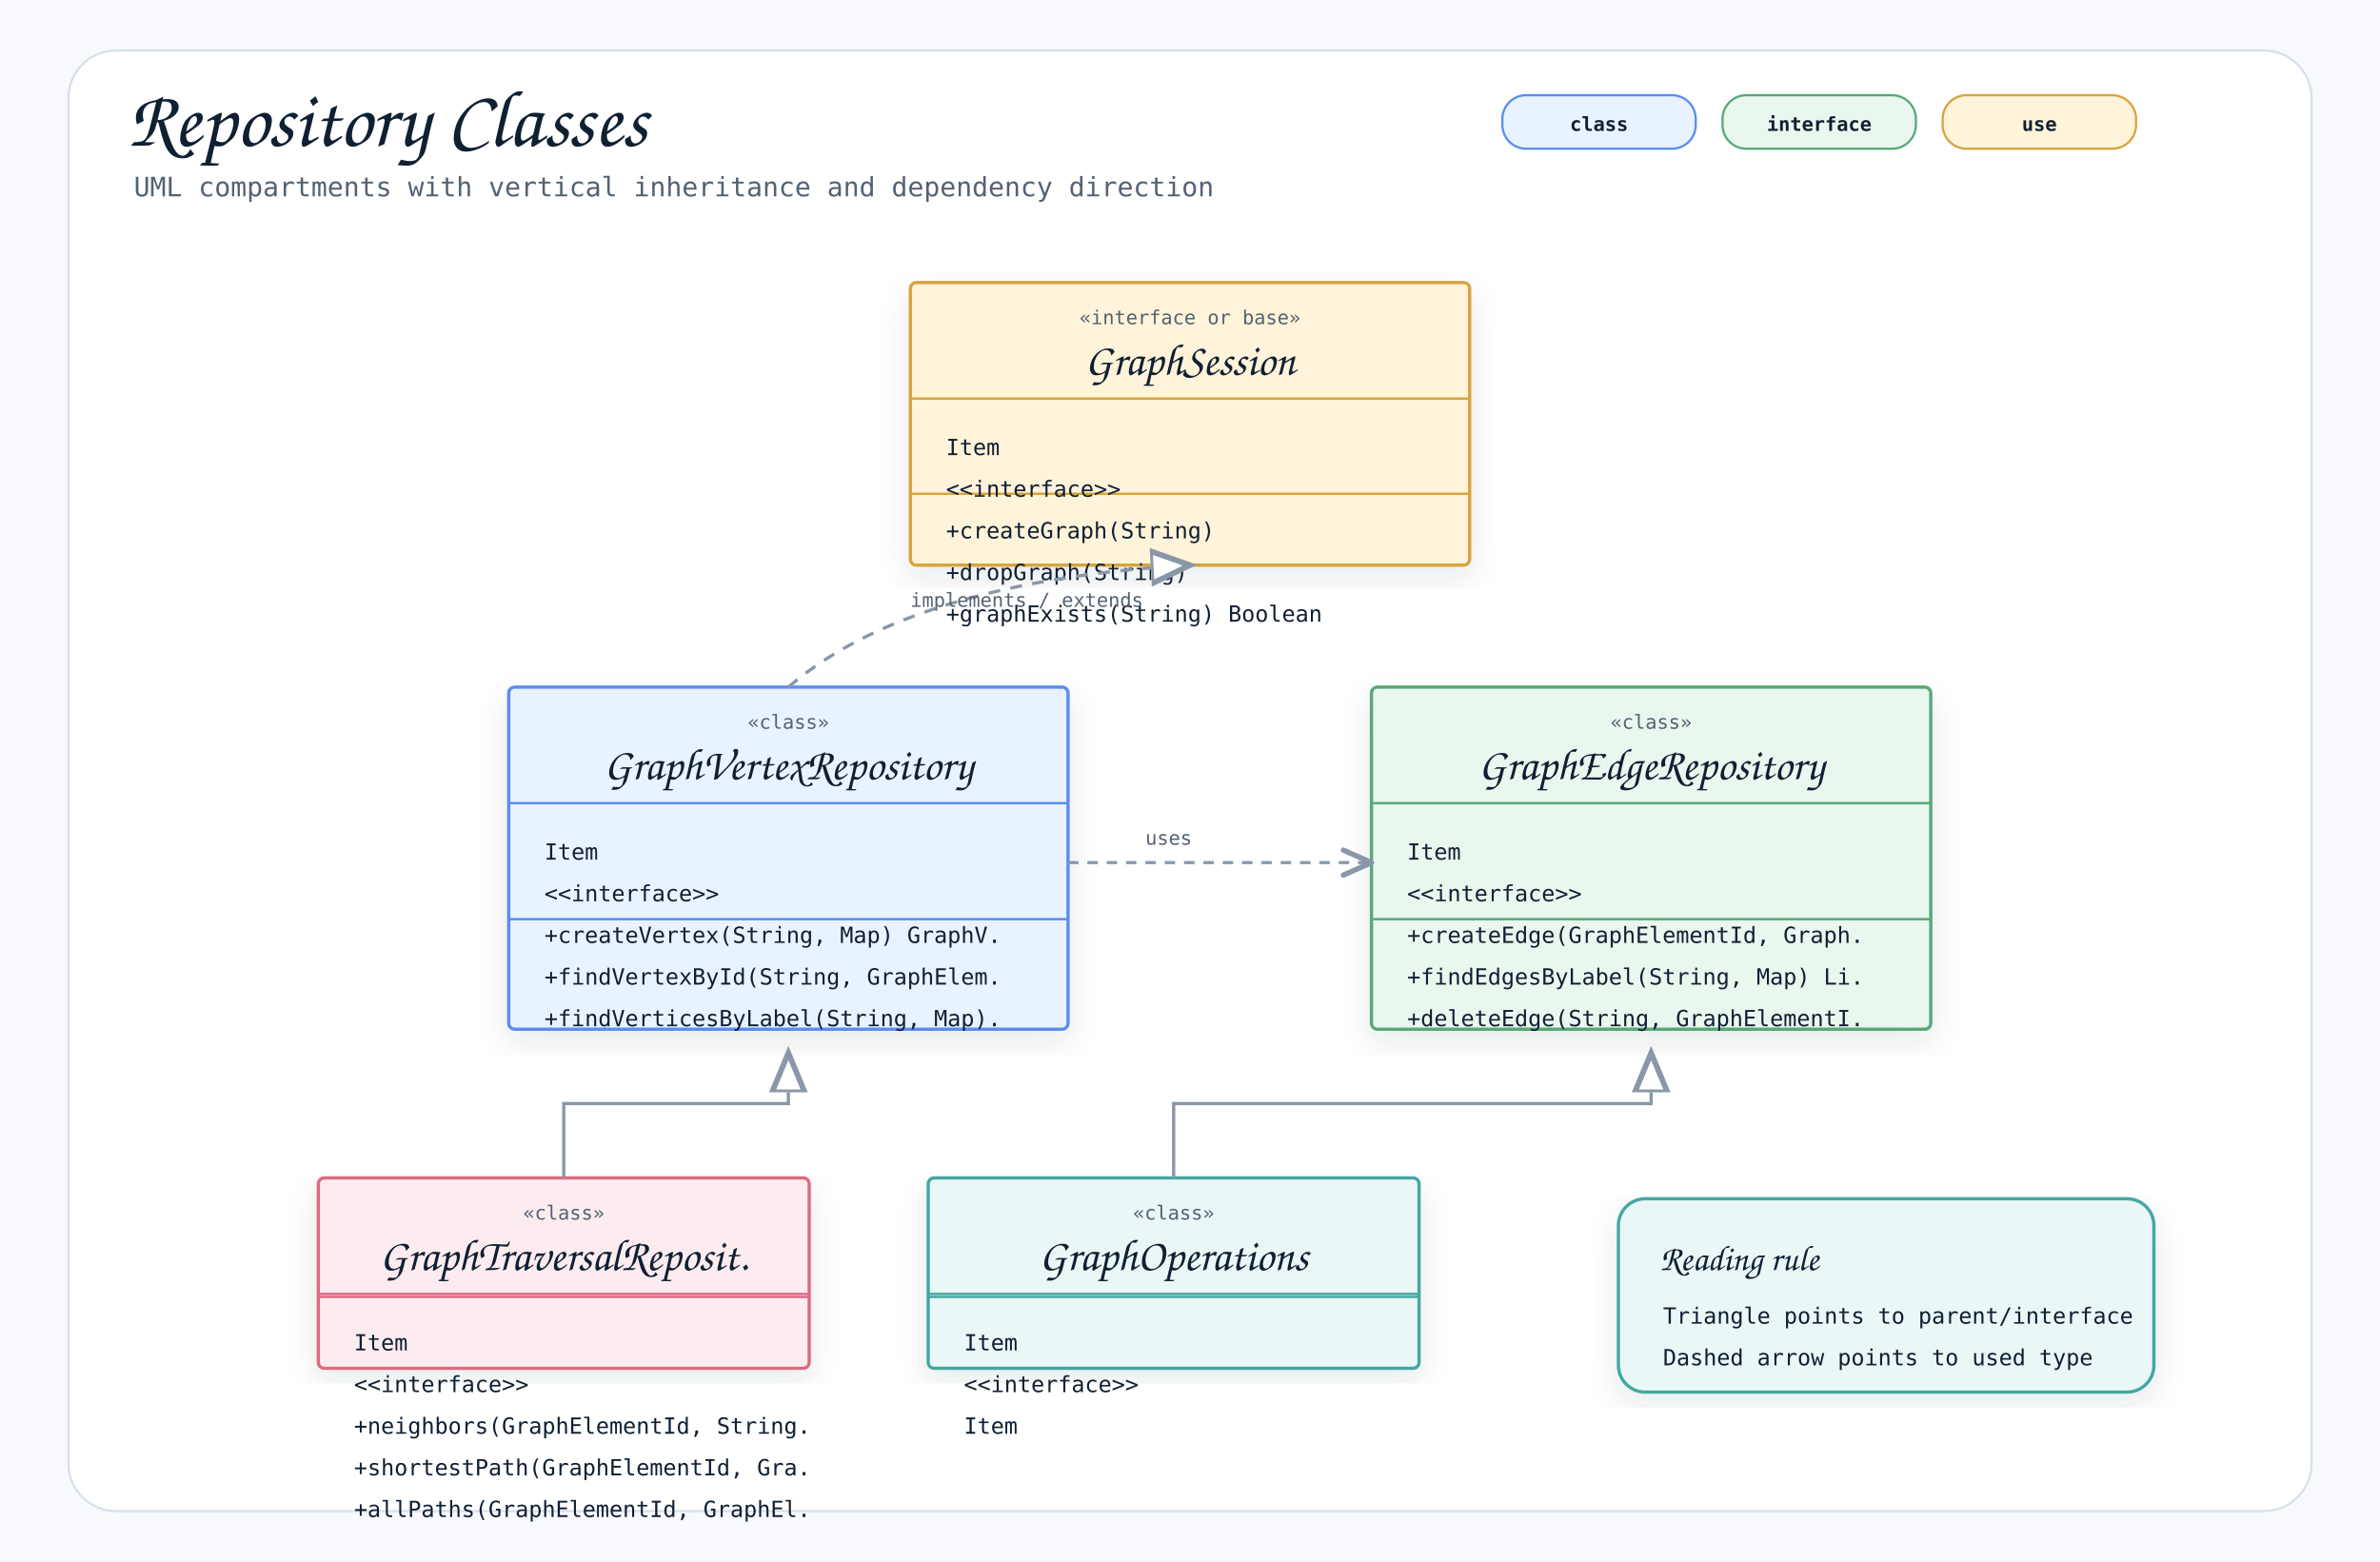
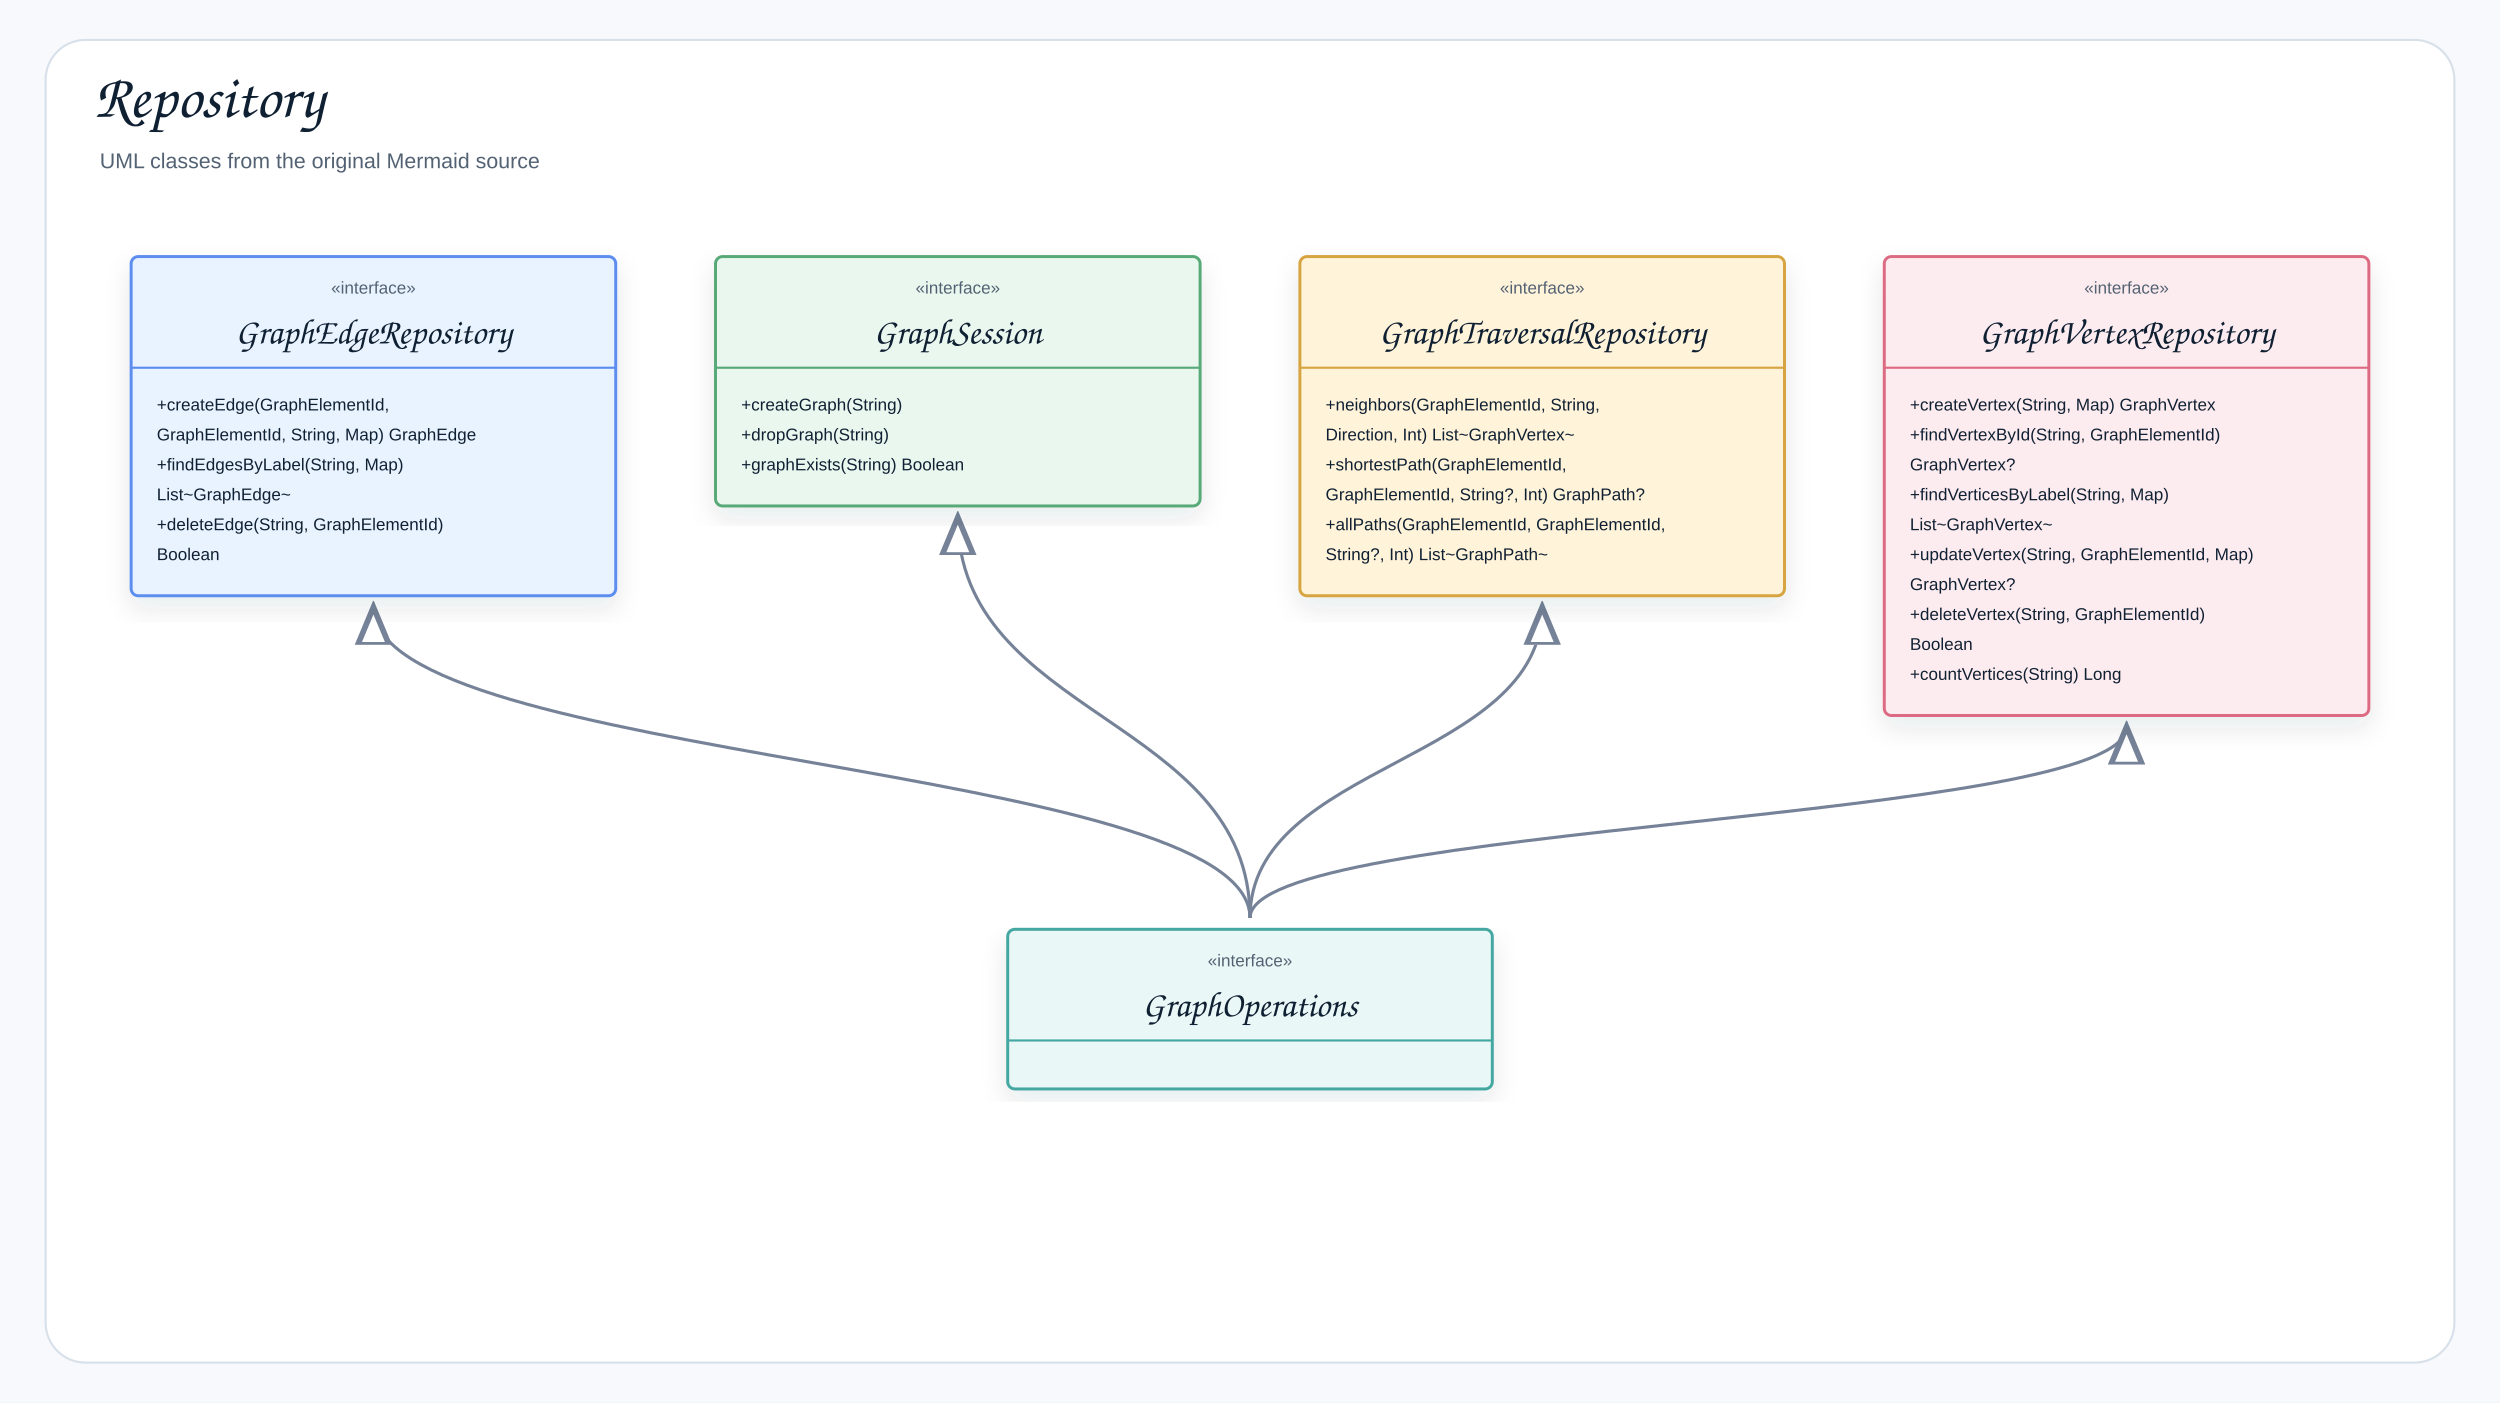
- <svg xmlns="http://www.w3.org/2000/svg" width="1600" height="1050" viewBox="0 0 1600 1050" role="img" aria-label="Repository Classes">
+ <svg xmlns="http://www.w3.org/2000/svg" width="1754" height="984" viewBox="0 0 1754 984" role="img" aria-label="Repository">
  <defs>
    <filter id="shadow" x="-8%" y="-8%" width="116%" height="116%">
-       <feDropShadow dx="0" dy="8" stdDeviation="10" flood-color="#1f2937" flood-opacity="0.10" />
+       <feDropShadow dx="0" dy="8" stdDeviation="9" flood-color="#1f2937" flood-opacity="0.10" />
    </filter>
    <marker id="openArrow" markerWidth="12" markerHeight="10" refX="10" refY="5" orient="auto" markerUnits="strokeWidth">
-       <path d="M 1 1 L 10 5 L 1 9" fill="none" stroke="#8a97a8" stroke-width="1.7" stroke-linecap="round" stroke-linejoin="round" />
+       <path d="M 1 1 L 10 5 L 1 9" fill="none" stroke="#758297" stroke-width="1.8" stroke-linecap="round" stroke-linejoin="round" />
    </marker>
    <marker id="inherit" markerWidth="14" markerHeight="12" refX="12" refY="6" orient="auto" markerUnits="strokeWidth">
-       <path d="M 0 1 L 12 6 L 0 11 Z" fill="#ffffff" stroke="#8a97a8" stroke-width="1.7" />
+       <path d="M 0 1 L 12 6 L 0 11 Z" fill="#ffffff" stroke="#758297" stroke-width="1.8" />
    </marker>
    <style>
-     .canvas { fill: #f7f9fc; }
-     .frame { fill: #ffffff; stroke: #d8e0ea; stroke-width: 1.5; }
-     .title { font-family: "Architects Daughter", "Comic Mono", cursive; font-size: 54px; font-weight: 400; fill: #102033; }
-     .subtitle { font-family: "Comic Mono", "SFMono-Regular", Menlo, Consolas, monospace; font-size: 18px; fill: #536273; }
-     .label { font-family: "Architects Daughter", "Comic Mono", cursive; font-size: 30px; font-weight: 400; fill: #102033; }
-     .smallLabel { font-family: "Architects Daughter", "Comic Mono", cursive; font-size: 24px; font-weight: 400; fill: #102033; }
-     .mono { font-family: "Comic Mono", "SFMono-Regular", Menlo, Consolas, monospace; font-size: 15px; fill: #102033; }
-     .small { font-family: "Comic Mono", "SFMono-Regular", Menlo, Consolas, monospace; font-size: 13px; fill: #536273; }
-     .strong { font-family: "Comic Mono", "SFMono-Regular", Menlo, Consolas, monospace; font-size: 15px; font-weight: 700; fill: #102033; }
-     .card { stroke-width: 2.2; filter: url(#shadow); }
-     .line { stroke: #8a97a8; stroke-width: 2.1; fill: none; marker-end: url(#openArrow); }
-     .softLine { stroke: #8a97a8; stroke-width: 2.1; fill: none; }
-     .dashed { stroke: #8a97a8; stroke-width: 2.1; stroke-dasharray: 7 6; fill: none; marker-end: url(#openArrow); }
-     .inheritLine { stroke: #8a97a8; stroke-width: 2.2; fill: none; marker-end: url(#inherit); }
-     .implLine { stroke: #8a97a8; stroke-width: 2.2; stroke-dasharray: 8 7; fill: none; marker-end: url(#inherit); }
-     .compartment { stroke-width: 1.6; fill: none; }
-     .chip { stroke-width: 1.5; rx: 16; }
-     .chipText { font-family: "Comic Mono", "SFMono-Regular", Menlo, Consolas, monospace; font-size: 13px; font-weight: 700; fill: #102033; }
+     .canvas{fill:#f7f9fc}.frame{fill:#fff;stroke:#d8e0ea;stroke-width:1.5}
+     .title{font-family:"Architects Daughter","Comic Sans MS","Comic Sans",cursive;font-size:43px;font-weight:400;fill:#102033}
+     .subtitle{font-family:"Comic Sans MS","Comic Sans","Comic Neue",Arial,sans-serif;font-size:15px;font-weight:400;fill:#536273}
+     .label{font-family:"Architects Daughter","Comic Sans MS","Comic Sans",cursive;font-size:25px;font-weight:400;fill:#102033}
+     .smallLabel{font-family:"Architects Daughter","Comic Sans MS","Comic Sans",cursive;font-size:21px;font-weight:400;fill:#102033}
+     .mono{font-family:"Comic Sans MS","Comic Sans","Comic Neue",Arial,sans-serif;font-size:12px;font-weight:400;fill:#102033}
+     .small{font-family:"Comic Sans MS","Comic Sans","Comic Neue",Arial,sans-serif;font-size:12px;font-weight:400;fill:#536273}
+     .strong{font-family:"Comic Sans MS","Comic Sans","Comic Neue",Arial,sans-serif;font-size:13px;font-weight:400;fill:#102033}
+     .card{stroke-width:2.1;filter:url(#shadow)}.compartment{stroke-width:1.5;fill:none}
+     .line{stroke:#758297;stroke-width:2.1;fill:none;marker-end:url(#openArrow)}
+     .plainLine{stroke:#758297;stroke-width:2.1;fill:none}
+     .dashed{stroke:#758297;stroke-width:2.1;stroke-dasharray:7 6;fill:none;marker-end:url(#openArrow)}
+     .inheritLine{stroke:#758297;stroke-width:2.2;fill:none;marker-end:url(#inherit)}
+     .implLine{stroke:#758297;stroke-width:2.2;stroke-dasharray:8 7;fill:none;marker-end:url(#inherit)}
  </style>
  </defs>
-   <rect class="canvas" width="1600" height="1050" />
-   <rect class="frame" x="46" y="34" width="1508" height="982" rx="32" />
-   <text class="title" x="86" y="98">Repository Classes</text>
-   <text class="subtitle" x="90" y="132">UML compartments with vertical inheritance and dependency direction</text>
-   <rect class="chip" x="1010" y="64" width="130" height="36" fill="#e8f3ff" stroke="#5b8def" />
-   <text class="chipText" x="1075" y="88" text-anchor="middle">class</text>
-   <rect class="chip" x="1158" y="64" width="130" height="36" fill="#eaf7ef" stroke="#58a978" />
-   <text class="chipText" x="1223" y="88" text-anchor="middle">interface</text>
-   <rect class="chip" x="1306" y="64" width="130" height="36" fill="#fff3d9" stroke="#d6a441" />
-   <text class="chipText" x="1371" y="88" text-anchor="middle">use</text>
-   <g transform="translate(612,190)">
-     <rect class="card" x="0" y="0" width="376" height="190" rx="4" fill="#fff3d9" stroke="#d6a441" />
-     <line class="compartment" x1="0" y1="78" x2="376" y2="78" stroke="#d6a441" />
-     <line class="compartment" x1="0" y1="142" x2="376" y2="142" stroke="#d6a441" />
-     <text class="small" x="188" y="28" text-anchor="middle">«interface or base»</text>
-     <text class="label" x="188" y="62" text-anchor="middle">GraphSession</text>
-     <text class="mono" x="24" y="116">Item</text>
-     <text class="mono" x="24" y="144">&lt;&lt;interface&gt;&gt;</text>
-     <text class="mono" x="24" y="172">+createGraph(String)</text>
-     <text class="mono" x="24" y="200">+dropGraph(String)</text>
-     <text class="mono" x="24" y="228">+graphExists(String) Boolean</text>
+   <rect class="canvas" width="1754" height="984" />
+   <rect class="frame" x="32" y="28" width="1690" height="928" rx="28" />
+   <text class="title" x="66" y="82">Repository</text>
+   <text class="subtitle" x="70" y="118">UML classes from the original Mermaid source</text>
+   <path class="inheritLine" d="M877 644 C877 535 1082 535 1082 426" />
+   <path class="inheritLine" d="M877 644 C877 535 262 535 262 426" />
+   <path class="inheritLine" d="M877 644 C877 577 1492 577 1492 510" />
+   <path class="inheritLine" d="M877 644 C877 503.5 672 503.5 672 363" />
+   <g transform="translate(92,180)">
+     <rect class="card" x="0" y="0" width="340" height="238" rx="5" fill="#E8F3FF" stroke="#5B8DEF" />
+     <line class="compartment" x1="0" y1="78" x2="340" y2="78" stroke="#5B8DEF" />
+     <text class="small" x="170" y="26" text-anchor="middle">«interface»</text>
+     <text class="label" x="170" y="61" text-anchor="middle">GraphEdgeRepository</text>
+     <text class="mono" x="18" y="108">+createEdge(GraphElementId,</text>
+     <text class="mono" x="18" y="129">GraphElementId, String, Map) GraphEdge</text>
+     <text class="mono" x="18" y="150">+findEdgesByLabel(String, Map)</text>
+     <text class="mono" x="18" y="171">List~GraphEdge~</text>
+     <text class="mono" x="18" y="192">+deleteEdge(String, GraphElementId)</text>
+     <text class="mono" x="18" y="213">Boolean</text>
  </g>
-   <g transform="translate(342,462)">
-     <rect class="card" x="0" y="0" width="376" height="230" rx="4" fill="#e8f3ff" stroke="#5b8def" />
-     <line class="compartment" x1="0" y1="78" x2="376" y2="78" stroke="#5b8def" />
-     <line class="compartment" x1="0" y1="156" x2="376" y2="156" stroke="#5b8def" />
-     <text class="small" x="188" y="28" text-anchor="middle">«class»</text>
-     <text class="label" x="188" y="62" text-anchor="middle">GraphVertexRepository</text>
-     <text class="mono" x="24" y="116">Item</text>
-     <text class="mono" x="24" y="144">&lt;&lt;interface&gt;&gt;</text>
-     <text class="mono" x="24" y="172">+createVertex(String, Map) GraphV.</text>
-     <text class="mono" x="24" y="200">+findVertexById(String, GraphElem.</text>
-     <text class="mono" x="24" y="228">+findVerticesByLabel(String, Map).</text>
+   <g transform="translate(502,180)">
+     <rect class="card" x="0" y="0" width="340" height="175" rx="5" fill="#EAF7EF" stroke="#58A978" />
+     <line class="compartment" x1="0" y1="78" x2="340" y2="78" stroke="#58A978" />
+     <text class="small" x="170" y="26" text-anchor="middle">«interface»</text>
+     <text class="label" x="170" y="61" text-anchor="middle">GraphSession</text>
+     <text class="mono" x="18" y="108">+createGraph(String)</text>
+     <text class="mono" x="18" y="129">+dropGraph(String)</text>
+     <text class="mono" x="18" y="150">+graphExists(String) Boolean</text>
  </g>
-   <g transform="translate(922,462)">
-     <rect class="card" x="0" y="0" width="376" height="230" rx="4" fill="#eaf7ef" stroke="#58a978" />
-     <line class="compartment" x1="0" y1="78" x2="376" y2="78" stroke="#58a978" />
-     <line class="compartment" x1="0" y1="156" x2="376" y2="156" stroke="#58a978" />
-     <text class="small" x="188" y="28" text-anchor="middle">«class»</text>
-     <text class="label" x="188" y="62" text-anchor="middle">GraphEdgeRepository</text>
-     <text class="mono" x="24" y="116">Item</text>
-     <text class="mono" x="24" y="144">&lt;&lt;interface&gt;&gt;</text>
-     <text class="mono" x="24" y="172">+createEdge(GraphElementId, Graph.</text>
-     <text class="mono" x="24" y="200">+findEdgesByLabel(String, Map) Li.</text>
-     <text class="mono" x="24" y="228">+deleteEdge(String, GraphElementI.</text>
+   <g transform="translate(912,180)">
+     <rect class="card" x="0" y="0" width="340" height="238" rx="5" fill="#FFF3D9" stroke="#D6A441" />
+     <line class="compartment" x1="0" y1="78" x2="340" y2="78" stroke="#D6A441" />
+     <text class="small" x="170" y="26" text-anchor="middle">«interface»</text>
+     <text class="label" x="170" y="61" text-anchor="middle">GraphTraversalRepository</text>
+     <text class="mono" x="18" y="108">+neighbors(GraphElementId, String,</text>
+     <text class="mono" x="18" y="129">Direction, Int) List~GraphVertex~</text>
+     <text class="mono" x="18" y="150">+shortestPath(GraphElementId,</text>
+     <text class="mono" x="18" y="171">GraphElementId, String?, Int) GraphPath?</text>
+     <text class="mono" x="18" y="192">+allPaths(GraphElementId, GraphElementId,</text>
+     <text class="mono" x="18" y="213">String?, Int) List~GraphPath~</text>
  </g>
-   <g transform="translate(214,792)">
-     <rect class="card" x="0" y="0" width="330" height="128" rx="4" fill="#fdecef" stroke="#dc6b82" />
-     <line class="compartment" x1="0" y1="78" x2="330" y2="78" stroke="#dc6b82" />
-     <line class="compartment" x1="0" y1="80" x2="330" y2="80" stroke="#dc6b82" />
-     <text class="small" x="165" y="28" text-anchor="middle">«class»</text>
-     <text class="label" x="165" y="62" text-anchor="middle">GraphTraversalReposit.</text>
-     <text class="mono" x="24" y="116">Item</text>
-     <text class="mono" x="24" y="144">&lt;&lt;interface&gt;&gt;</text>
-     <text class="mono" x="24" y="172">+neighbors(GraphElementId, String.</text>
-     <text class="mono" x="24" y="200">+shortestPath(GraphElementId, Gra.</text>
-     <text class="mono" x="24" y="228">+allPaths(GraphElementId, GraphEl.</text>
+   <g transform="translate(1322,180)">
+     <rect class="card" x="0" y="0" width="340" height="322" rx="5" fill="#FDECEF" stroke="#DC6B82" />
+     <line class="compartment" x1="0" y1="78" x2="340" y2="78" stroke="#DC6B82" />
+     <text class="small" x="170" y="26" text-anchor="middle">«interface»</text>
+     <text class="label" x="170" y="61" text-anchor="middle">GraphVertexRepository</text>
+     <text class="mono" x="18" y="108">+createVertex(String, Map) GraphVertex</text>
+     <text class="mono" x="18" y="129">+findVertexById(String, GraphElementId)</text>
+     <text class="mono" x="18" y="150">GraphVertex?</text>
+     <text class="mono" x="18" y="171">+findVerticesByLabel(String, Map)</text>
+     <text class="mono" x="18" y="192">List~GraphVertex~</text>
+     <text class="mono" x="18" y="213">+updateVertex(String, GraphElementId, Map)</text>
+     <text class="mono" x="18" y="234">GraphVertex?</text>
+     <text class="mono" x="18" y="255">+deleteVertex(String, GraphElementId)</text>
+     <text class="mono" x="18" y="276">Boolean</text>
+     <text class="mono" x="18" y="297">+countVertices(String) Long</text>
  </g>
-   <g transform="translate(624,792)">
-     <rect class="card" x="0" y="0" width="330" height="128" rx="4" fill="#e9f7f6" stroke="#45a7a1" />
-     <line class="compartment" x1="0" y1="78" x2="330" y2="78" stroke="#45a7a1" />
-     <line class="compartment" x1="0" y1="80" x2="330" y2="80" stroke="#45a7a1" />
-     <text class="small" x="165" y="28" text-anchor="middle">«class»</text>
-     <text class="label" x="165" y="62" text-anchor="middle">GraphOperations</text>
-     <text class="mono" x="24" y="116">Item</text>
-     <text class="mono" x="24" y="144">&lt;&lt;interface&gt;&gt;</text>
-     <text class="mono" x="24" y="172">Item</text>
-   </g>
-   <path class="implLine" d="M530 462 C590 410 690 386 800 380" />
-   <text class="small" x="612" y="408">implements / extends</text>
-   <path class="dashed" d="M718 580 C780 580 860 580 922 580" />
-   <rect x="756" y="548" width="118" height="30" rx="15" fill="#ffffff" opacity="0.94" />
-   <text class="small" x="770" y="568">uses</text>
-   <path class="inheritLine" d="M379 792 L379 742 L530 742 L530 708" />
-   <path class="inheritLine" d="M789 792 L789 742 L1110 742 L1110 708" />
-   <g transform="translate(1088,806)">
-     <rect class="card" x="0" y="0" width="360" height="130" rx="18" fill="#e9f7f6" stroke="#45a7a1" />
-     <text class="smallLabel" x="28" y="48">Reading rule</text>
-     <text class="mono" x="30" y="84">Triangle points to parent/interface</text>
-     <text class="mono" x="30" y="112">Dashed arrow points to used type</text>
+   <g transform="translate(707,652)">
+     <rect class="card" x="0" y="0" width="340" height="112" rx="5" fill="#E9F7F6" stroke="#45A7A1" />
+     <line class="compartment" x1="0" y1="78" x2="340" y2="78" stroke="#45A7A1" />
+     <text class="small" x="170" y="26" text-anchor="middle">«interface»</text>
+     <text class="label" x="170" y="61" text-anchor="middle">GraphOperations</text>
  </g>
</svg>
